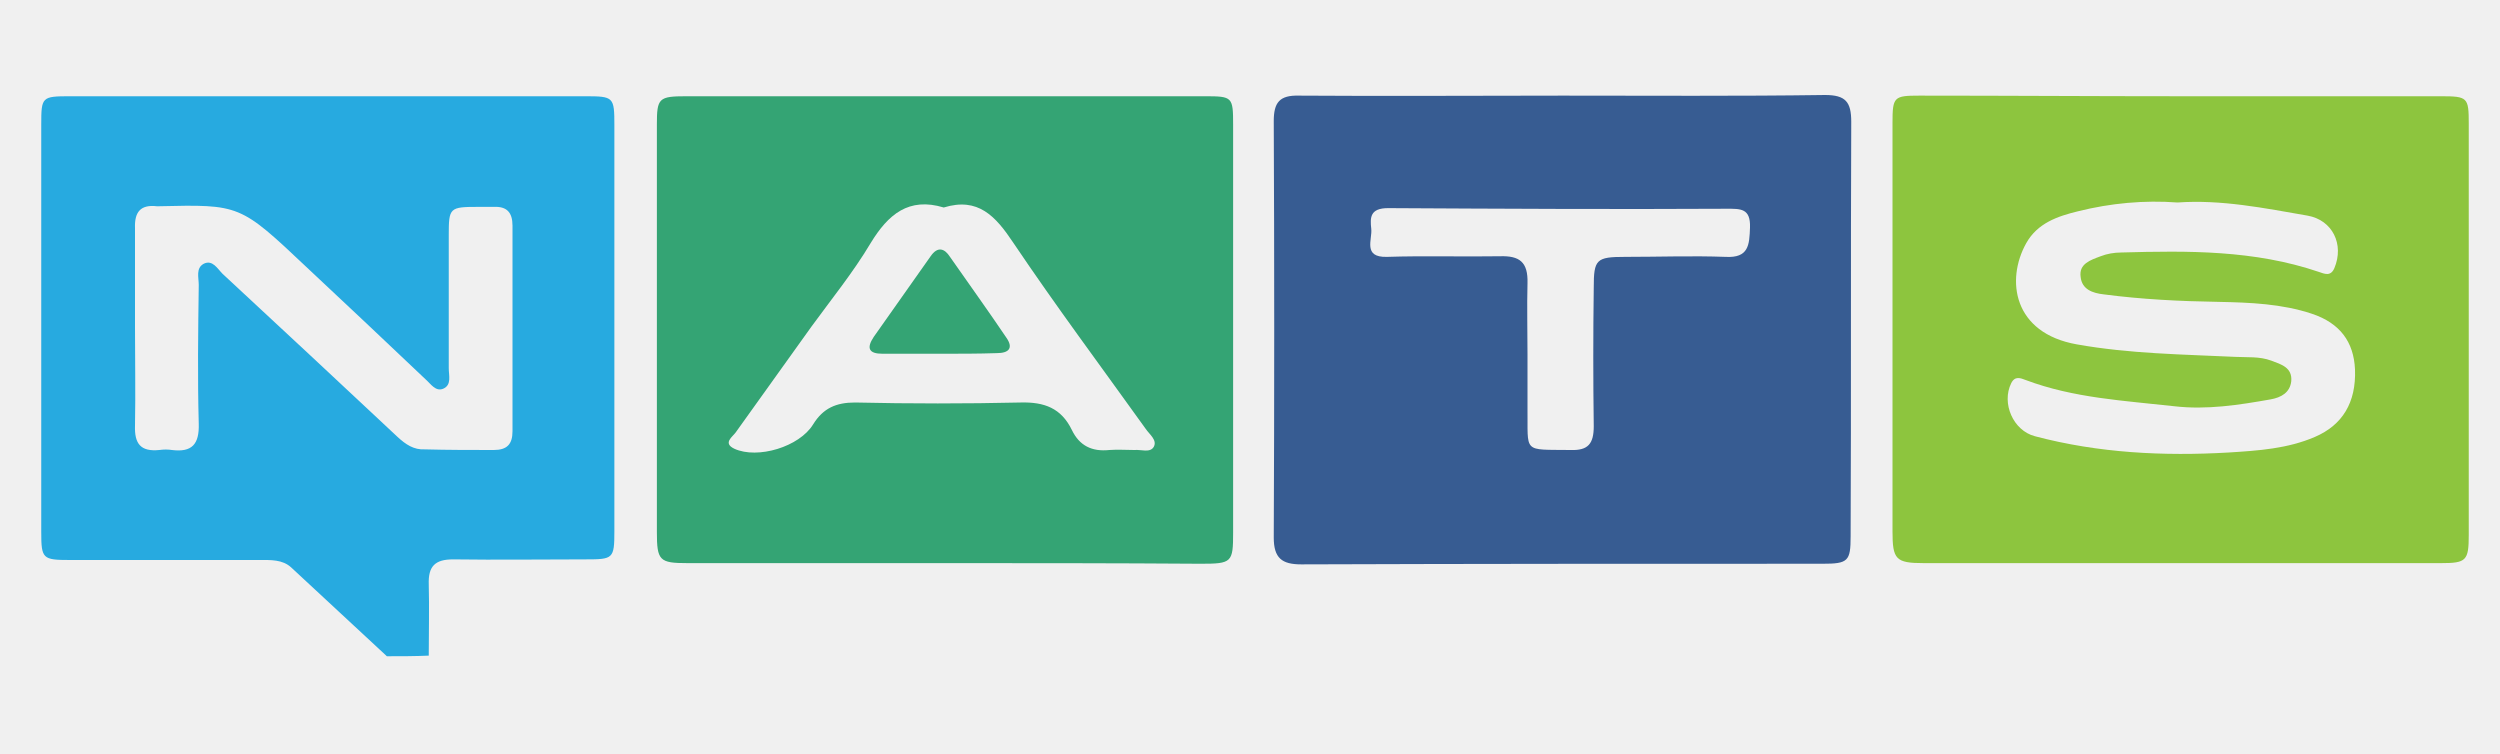
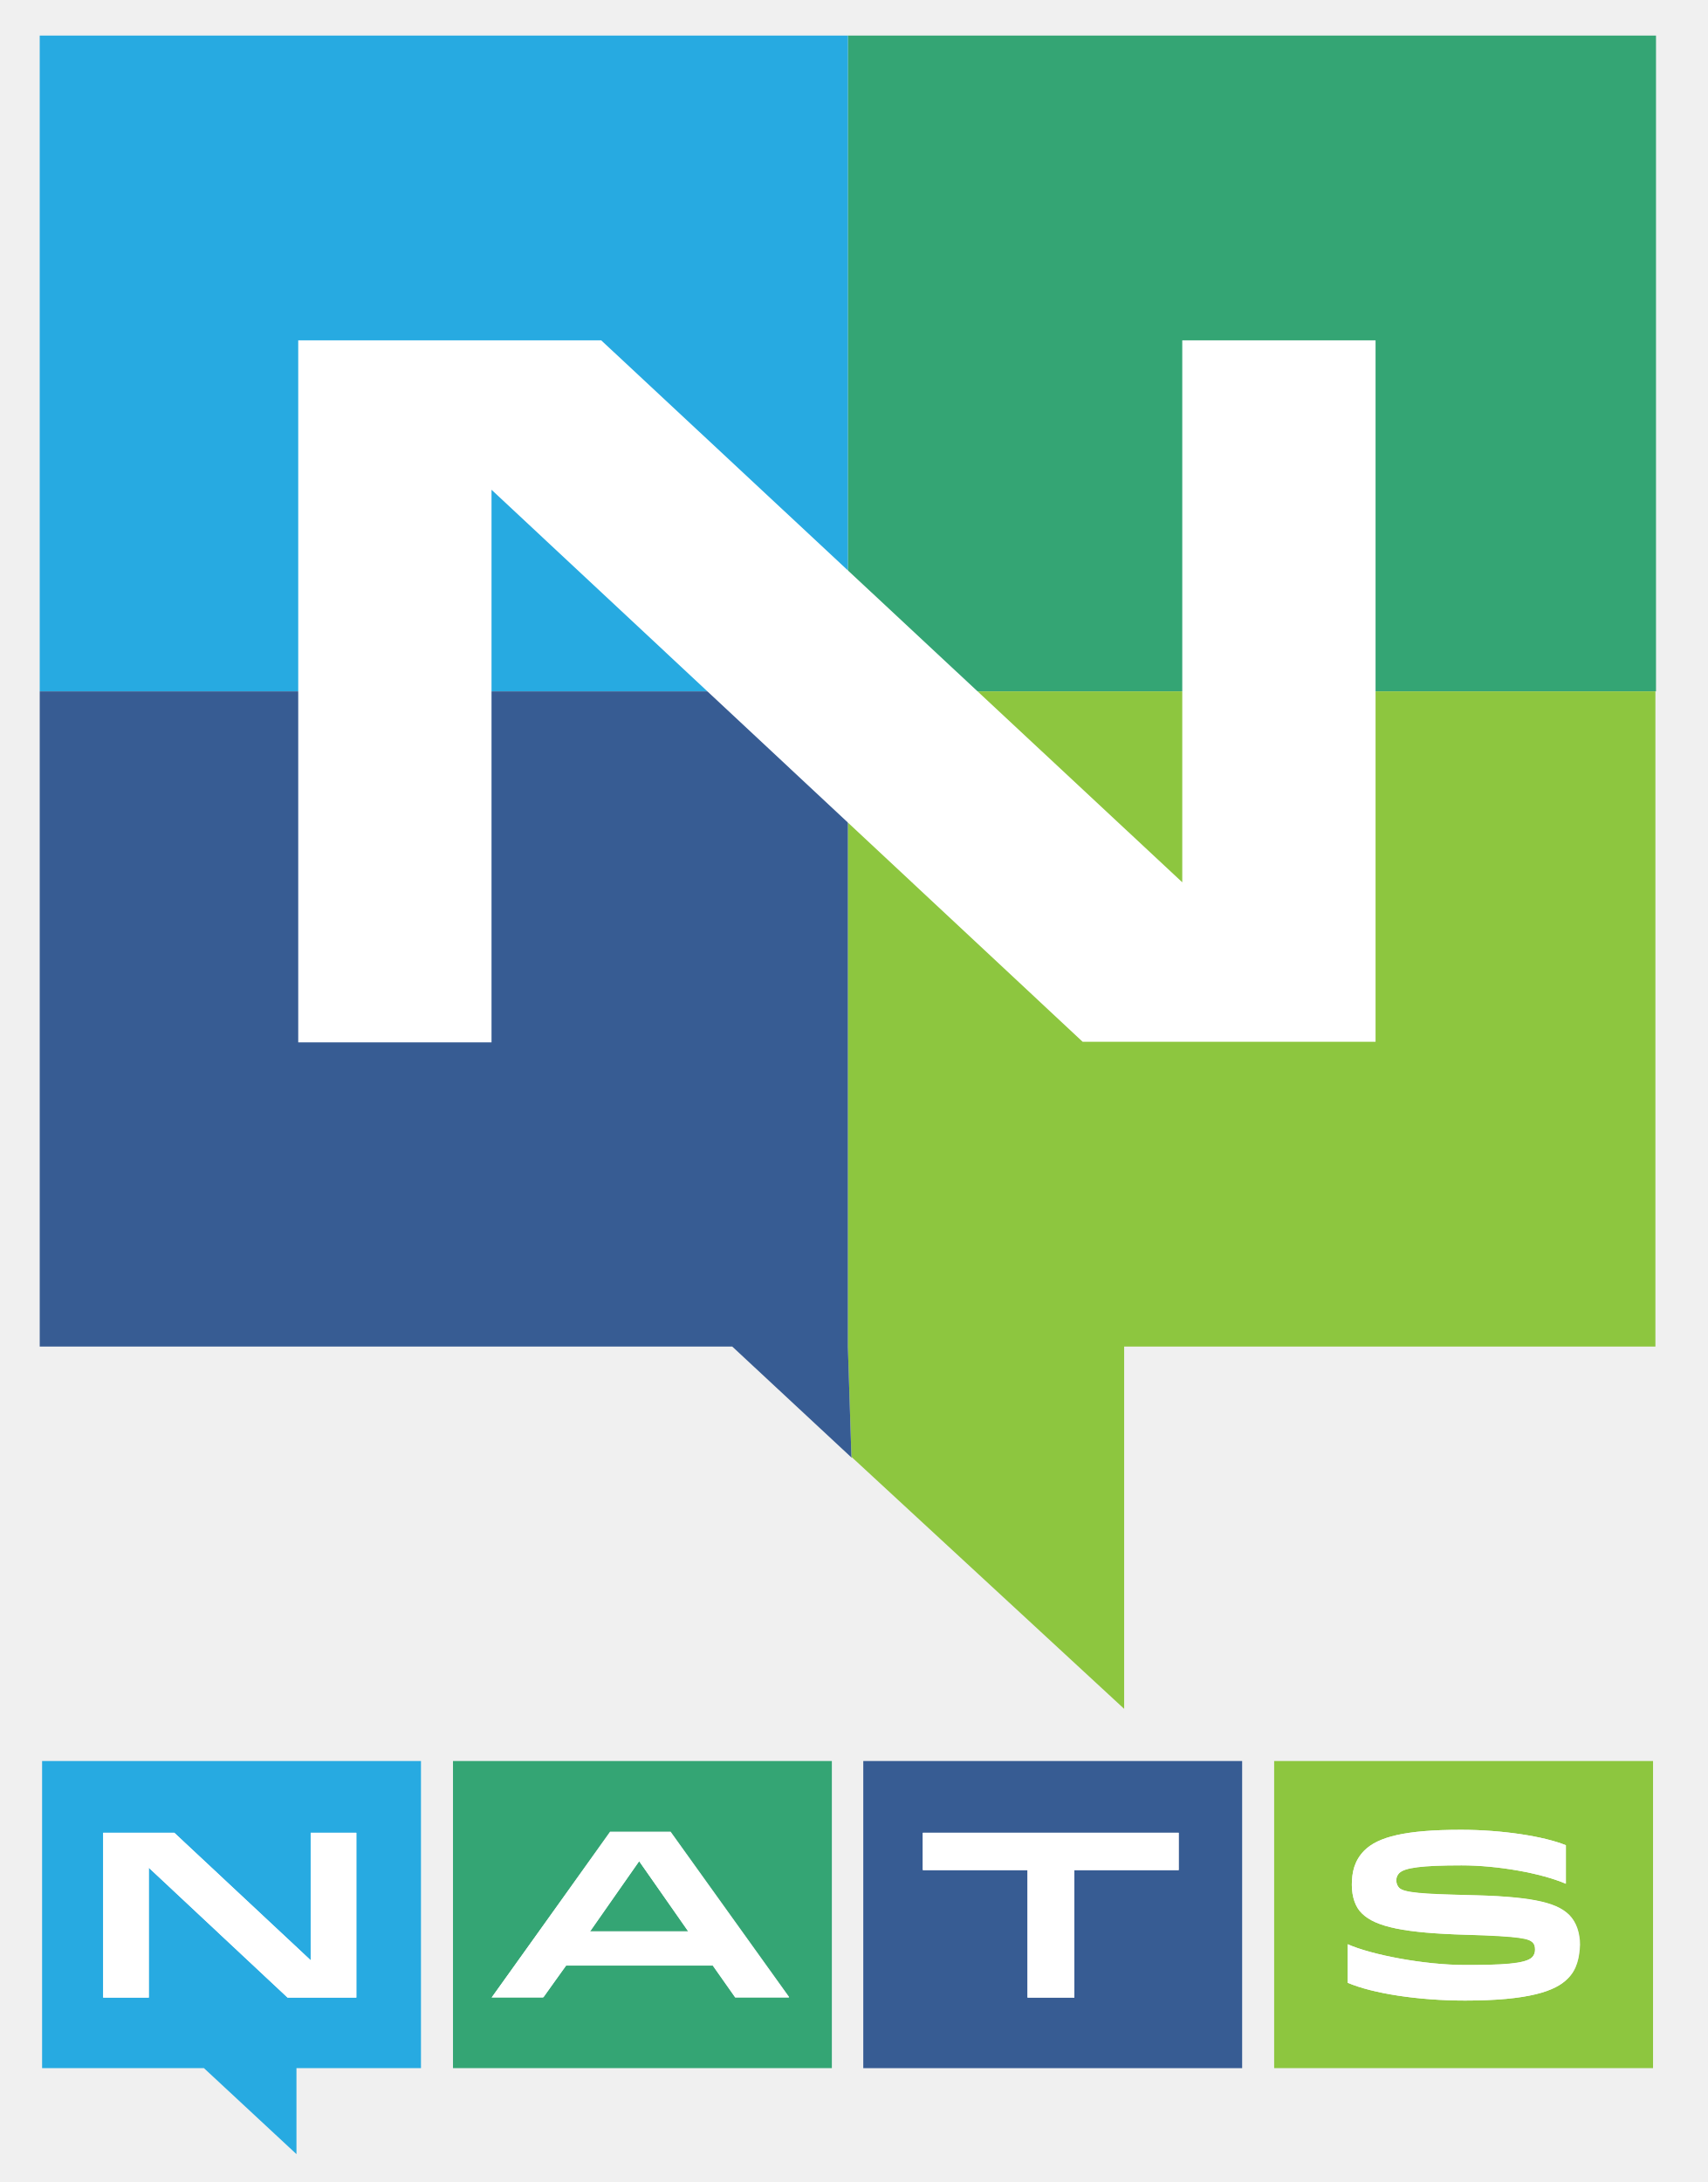
- <svg xmlns="http://www.w3.org/2000/svg" version="1.1" id="Layer_1" x="0px" y="0px" viewBox="0 0 400 120.6" style="enable-background:new 0 0 400 120.6;" xml:space="preserve">
+ <svg xmlns="http://www.w3.org/2000/svg" version="1.1" id="NATS-color" x="0px" y="0px" viewBox="0 0 288 368" style="enable-background:new 0 0 288 368;" xml:space="preserve">
  <style type="text/css">
- 	.st0{fill:none;}
- 	.st1{fill:#D40000;}
- 	.st2{fill:#CB0000;}
- 	.st3{fill:#D00000;}
- 	.st4{fill:#C60000;}
- 	.st5{fill:#AE0000;}
- 	.st6{fill:#2E2E31;}
- 	.st7{fill:#BF0000;}
- 	.st8{fill:#BB0000;}
- 	.st9{fill:#C20000;}
- 	.st10{fill:#2F2F32;}
- 	.st11{fill:#B60101;}
- 	.st12{fill:#B20101;}
- 	.st13{fill:#CE0000;}
- 	.st14{fill:#C90000;}
- 	.st15{fill:#C50000;}
- 	.st16{fill:#BE0000;}
- 	.st17{fill:#BB0101;}
- 	.st18{fill:#D10000;}
- 	.st19{fill:#FEFEFE;}
- 	.st20{fill:#D00101;}
- 	.st21{fill:#CC0303;}
- 	.st22{fill:#AA0000;}
- 	.st23{fill:#B20000;}
- 	.st24{fill:#C70000;}
- 	.st25{fill:#BA0000;}
- 	.st26{fill:#C30000;}
- 	.st27{fill:#B60000;}
- 	.st28{fill:#27AAE0;}
- 	.st29{fill:#375C92;}
- 	.st30{fill:#8DC53E;}
- 	.st31{fill:#34A474;}
+ 	.st0{fill:#27AAE1;}
+ 	.st1{fill:#FFFFFF;}
+ 	.st2{fill:#34A574;}
+ 	.st3{fill:#375C93;}
+ 	.st4{fill:#8DC63F;}
</style>
  <g>
-     <path class="st28" d="M61.9,105c-5.1-4.7-10.2-9.5-15.3-14.2c-1.4-1.3-3.3-1.2-5.1-1.2c-10.1,0-20.2,0-30.3,0   c-4.4,0-4.6-0.2-4.6-4.5c0-21.7,0-43.5,0-65.2c0-4.4,0.1-4.5,4.6-4.5c27.5,0,54.9,0,82.4,0c4.6,0,4.7,0.1,4.7,4.7   c0,21.6,0,43.3,0,64.9c0,4.4-0.2,4.5-4.6,4.5c-7.1,0-14.1,0.1-21.2,0c-2.9,0-4,1.1-3.9,4c0.1,3.8,0,7.6,0,11.4   C66.4,105,64.1,105,61.9,105z M21.6,52.3c0,5.3,0.1,10.5,0,15.8c-0.1,2.9,0.9,4.2,3.9,3.9c0.7-0.1,1.4-0.1,2,0   c3.2,0.4,4.4-0.9,4.3-4.2c-0.2-7.4-0.1-14.8,0-22.2c0-1.2-0.5-2.7,0.8-3.4c1.4-0.7,2.2,0.8,3,1.6c9.4,8.7,18.7,17.4,28,26.1   c1.3,1.2,2.6,2.1,4.4,2C71.7,72,75.4,72,79,72c2.1,0,3-0.9,3-3c0-11,0-22,0-32.9c0-2.1-0.9-3.1-3-3c-0.8,0-1.6,0-2.4,0   c-4.7,0-4.8,0.1-4.8,4.6c0,7.1,0,14.1,0,21.2c0,1.2,0.5,2.7-0.9,3.3c-1.2,0.5-2-0.8-2.8-1.5C61.8,54.7,55.4,48.7,49,42.7   c-10.6-10-10.6-10-23.6-9.7c-0.1,0-0.2,0-0.3,0c-2.6-0.3-3.6,0.9-3.5,3.5C21.6,41.8,21.6,47.1,21.6,52.3z" />
-     <path class="st29" d="M250,15.3c14,0,28,0.1,42-0.1c3.3,0,4.2,1.1,4.2,4.3c-0.1,22.1,0,44.2-0.1,66.3c0,4-0.4,4.4-4.5,4.4   c-27.8,0-55.6,0-83.4,0.1c-3.1,0-4.4-1-4.4-4.3c0.1-22.2,0.1-44.4,0-66.6c0-3,0.9-4.2,4.1-4.1C222,15.4,236,15.3,250,15.3z    M244.4,56.8c0,2.8,0,5.6,0,8.4c0.1,7.4-0.9,6.7,6.9,6.8c2.8,0.1,3.7-1,3.7-3.8c-0.1-7.4-0.1-14.8,0-22.2c0-4.5,0.4-4.9,5-4.9   c5.4,0,10.8-0.2,16.1,0c3.7,0.2,3.8-1.9,3.9-4.7c0.1-3.1-1.5-3-3.8-3c-18,0.1-36.1,0-54.1-0.1c-2.9,0-2.9,1.5-2.7,3.3   c0.2,1.7-1.4,4.6,2.5,4.5c6-0.2,12.1,0,18.1-0.1c3.1-0.1,4.5,0.9,4.4,4.3C244.3,49.1,244.4,52.9,244.4,56.8z" />
-     <path class="st30" d="M348.9,15.4c13.9,0,27.8,0,41.7,0c4.2,0,4.4,0.2,4.4,4.3c0,22,0,44,0,65.9c0,4.1-0.4,4.5-4.4,4.5   c-27.6,0-55.2,0-82.8,0c-4.5,0-5-0.6-5-5.1c0-21.8,0-43.5,0-65.3c0-4.2,0.2-4.4,4.3-4.4C321.1,15.3,335,15.4,348.9,15.4z    M348.4,32.4c-5.3-0.4-10.7,0.1-15.9,1.4c-3.3,0.8-6.5,1.9-8.3,5.1c-3.3,5.9-2.1,14.4,8.1,16.2c8.4,1.5,16.9,1.6,25.4,2   c1.9,0.1,3.8-0.1,5.7,0.6c1.6,0.6,3.4,1.1,3.2,3.3c-0.2,1.8-1.6,2.6-3.3,2.9c-5.1,0.9-10.2,1.7-15.4,1.1c-8-0.9-16.1-1.3-23.8-4.2   c-0.8-0.3-1.7-0.7-2.3,0.5c-1.6,3.2,0.3,7.6,3.8,8.5c10.2,2.7,20.6,3.2,31,2.6c4.7-0.3,9.4-0.6,13.8-2.5c4.4-1.9,6.6-5.5,6.4-10.8   c-0.2-4.4-2.4-7.4-6.9-8.9c-4.8-1.6-9.9-1.8-14.9-1.9c-6.2-0.1-12.3-0.4-18.4-1.2c-1.8-0.2-3.5-0.8-3.7-2.8   c-0.3-2.1,1.6-2.7,3.2-3.3c1-0.4,2.2-0.6,3.3-0.6c10.7-0.3,21.3-0.4,31.6,3.1c0.9,0.3,1.9,0.8,2.5-0.6c1.6-3.8-0.3-7.7-4.3-8.4   C362.3,33.3,355.4,31.9,348.4,32.4z" />
-     <path class="st31" d="M151,90.1c-13.7,0-27.3,0-41,0c-4.5,0-4.9-0.4-4.9-5c0-21.7,0-43.5,0-65.2c0-4.2,0.3-4.5,4.7-4.5   c27.7,0,55.4,0,83,0c4.4,0,4.5,0.1,4.5,4.6c0,21.7,0,43.5,0,65.2c0,4.8-0.2,5-5.2,5C178.3,90.1,164.7,90.1,151,90.1z M151,33.2   c-5.6-1.7-8.9,1.1-11.7,5.7c-2.8,4.7-6.3,9-9.5,13.4c-4,5.6-8.1,11.3-12.1,16.9c-0.5,0.7-2.1,1.7-0.2,2.6   c3.7,1.7,10.4-0.3,12.6-3.9c1.6-2.6,3.7-3.5,6.7-3.5c8.8,0.2,17.7,0.2,26.5,0c3.8-0.1,6.5,0.9,8.2,4.4c1.2,2.5,3.2,3.5,6,3.2   c1.3-0.1,2.7,0,4,0c1.1-0.1,2.5,0.5,3.1-0.5c0.6-1.1-0.7-2-1.3-2.9c-7.1-9.9-14.4-19.7-21.2-29.8C159.3,34.6,156.5,31.5,151,33.2z" />
-     <path class="st31" d="M150.3,56.6c-3,0-6,0-9.1,0c-2.2,0-2.6-0.9-1.4-2.7c3-4.3,6.1-8.6,9.1-12.9c1.1-1.6,2.2-1.3,3.1,0.1   c3,4.3,6.1,8.6,9,12.9c1.2,1.7,0.4,2.5-1.5,2.5C156.6,56.6,153.5,56.6,150.3,56.6z" />
+     <path class="st0" d="M7.1,348.8h27.3l15.6,14.5v-14.5H71V297H7.1V348.8z M17.4,309.1h12l23,21.5v-21.5h7.7v27.8H48.5L25.1,315v21.9   h-7.7V309.1z" />
+     <polygon class="st1" points="25.1,315 48.5,336.9 60.1,336.9 60.1,309.1 52.4,309.1 52.4,330.6 29.4,309.1 17.4,309.1 17.4,336.9    25.1,336.9  " />
+     <polygon class="st2" points="107.8,313.9 99.5,325.7 116.1,325.7  " />
+     <path class="st2" d="M76.4,348.8h63.9V297H76.4V348.8z M102.9,308.9h10.2l20,27.9h-9.1l-3.8-5.4H95.5l-3.8,5.4H83L102.9,308.9z" />
+     <path class="st1" d="M95.5,331.5h24.7l3.8,5.4h9.1l-20-27.9h-10.2l-20,27.9h8.7L95.5,331.5z M107.8,313.9l8.3,11.9H99.5   L107.8,313.9z" />
+     <path class="st3" d="M145.6,348.8h63.9V297h-63.9V348.8z M155.7,309.1h43.1v6.3h-17.6v21.5h-7.9v-21.5h-17.7V309.1z" />
+     <polygon class="st1" points="173.3,336.9 181.2,336.9 181.2,315.4 198.8,315.4 198.8,309.1 155.7,309.1 155.7,315.4 173.3,315.4     " />
+     <path class="st4" d="M214.9,297v51.8h63.9V297H214.9z M264.4,333.7c-2.1,2.1-6.6,3.7-17.3,3.7c-7.9,0-15.6-1.2-19.8-3v-6.5   c4.1,1.8,13,3.5,19.8,3.5c6,0,10.2-0.2,11.3-1.3c0.4-0.4,0.5-0.8,0.5-1.3c0-0.5-0.1-0.9-0.4-1.2c-0.6-0.6-1.7-1.1-11.3-1.3   c-10.2-0.3-15.2-1.3-17.5-3.6c-1.1-1.1-1.7-2.8-1.7-4.8c0-2.1,0.4-4,2.1-5.8c2.3-2.3,6.9-3.5,16.3-3.5c7,0,14,1.1,17.7,2.6v6.5   c-4.2-1.8-11.5-3.1-17.6-3.1c-6.7,0-9.6,0.4-10.5,1.3c-0.3,0.3-0.5,0.7-0.5,1.2c0,0.6,0.2,1,0.5,1.3c0.8,0.8,4,1.1,11.2,1.2   c10.6,0.2,15.2,1.2,17.5,3.4c1.2,1.2,1.8,3,1.8,5C266.4,330.1,266,332.2,264.4,333.7z" />
+     <path class="st1" d="M247.2,319.6c-7.2-0.2-10.4-0.4-11.2-1.2c-0.3-0.3-0.5-0.7-0.5-1.3c0-0.5,0.2-0.9,0.5-1.2   c0.9-0.9,3.8-1.3,10.5-1.3c6.1,0,13.4,1.3,17.6,3.1v-6.5c-3.7-1.5-10.7-2.6-17.7-2.6c-9.4,0-14,1.2-16.3,3.5   c-1.7,1.7-2.1,3.7-2.1,5.8c0,2,0.6,3.8,1.7,4.8c2.3,2.3,7.3,3.3,17.5,3.6c9.6,0.3,10.6,0.7,11.3,1.3c0.3,0.3,0.4,0.7,0.4,1.2   c0,0.4-0.1,0.9-0.5,1.3c-1.2,1.2-5.4,1.3-11.3,1.3c-6.9,0-15.8-1.7-19.8-3.5v6.5c4.2,1.8,11.9,3,19.8,3c10.8,0,15.3-1.6,17.3-3.7   c1.5-1.5,2-3.6,2-5.8c0-2-0.6-3.8-1.8-5C262.4,320.7,257.8,319.8,247.2,319.6z" />
+   </g>
+   <g>
+     <g>
+       <rect x="143" y="6" class="st2" width="136.3" height="110.6" />
+       <rect x="6.7" y="6" class="st0" width="136.3" height="110.6" />
+       <polygon class="st4" points="143,226.5 143,227.1 143.6,245.7 189.6,288.2 189.6,227.1 279.2,227.1 279.2,116.6 143,116.6   " />
+       <polygon class="st3" points="143,226.5 143,116.6 6.7,116.6 6.7,227.1 123.5,227.1 143.7,245.9 143.6,245.7 143,227.1   " />
+     </g>
+     <g>
+       <path class="st1" d="M199.4,148.8V57.4H232v118.3h-49.4L82.9,82.6v93.2H50.3V57.4h51.1L199.4,148.8z" />
+     </g>
  </g>
</svg>
